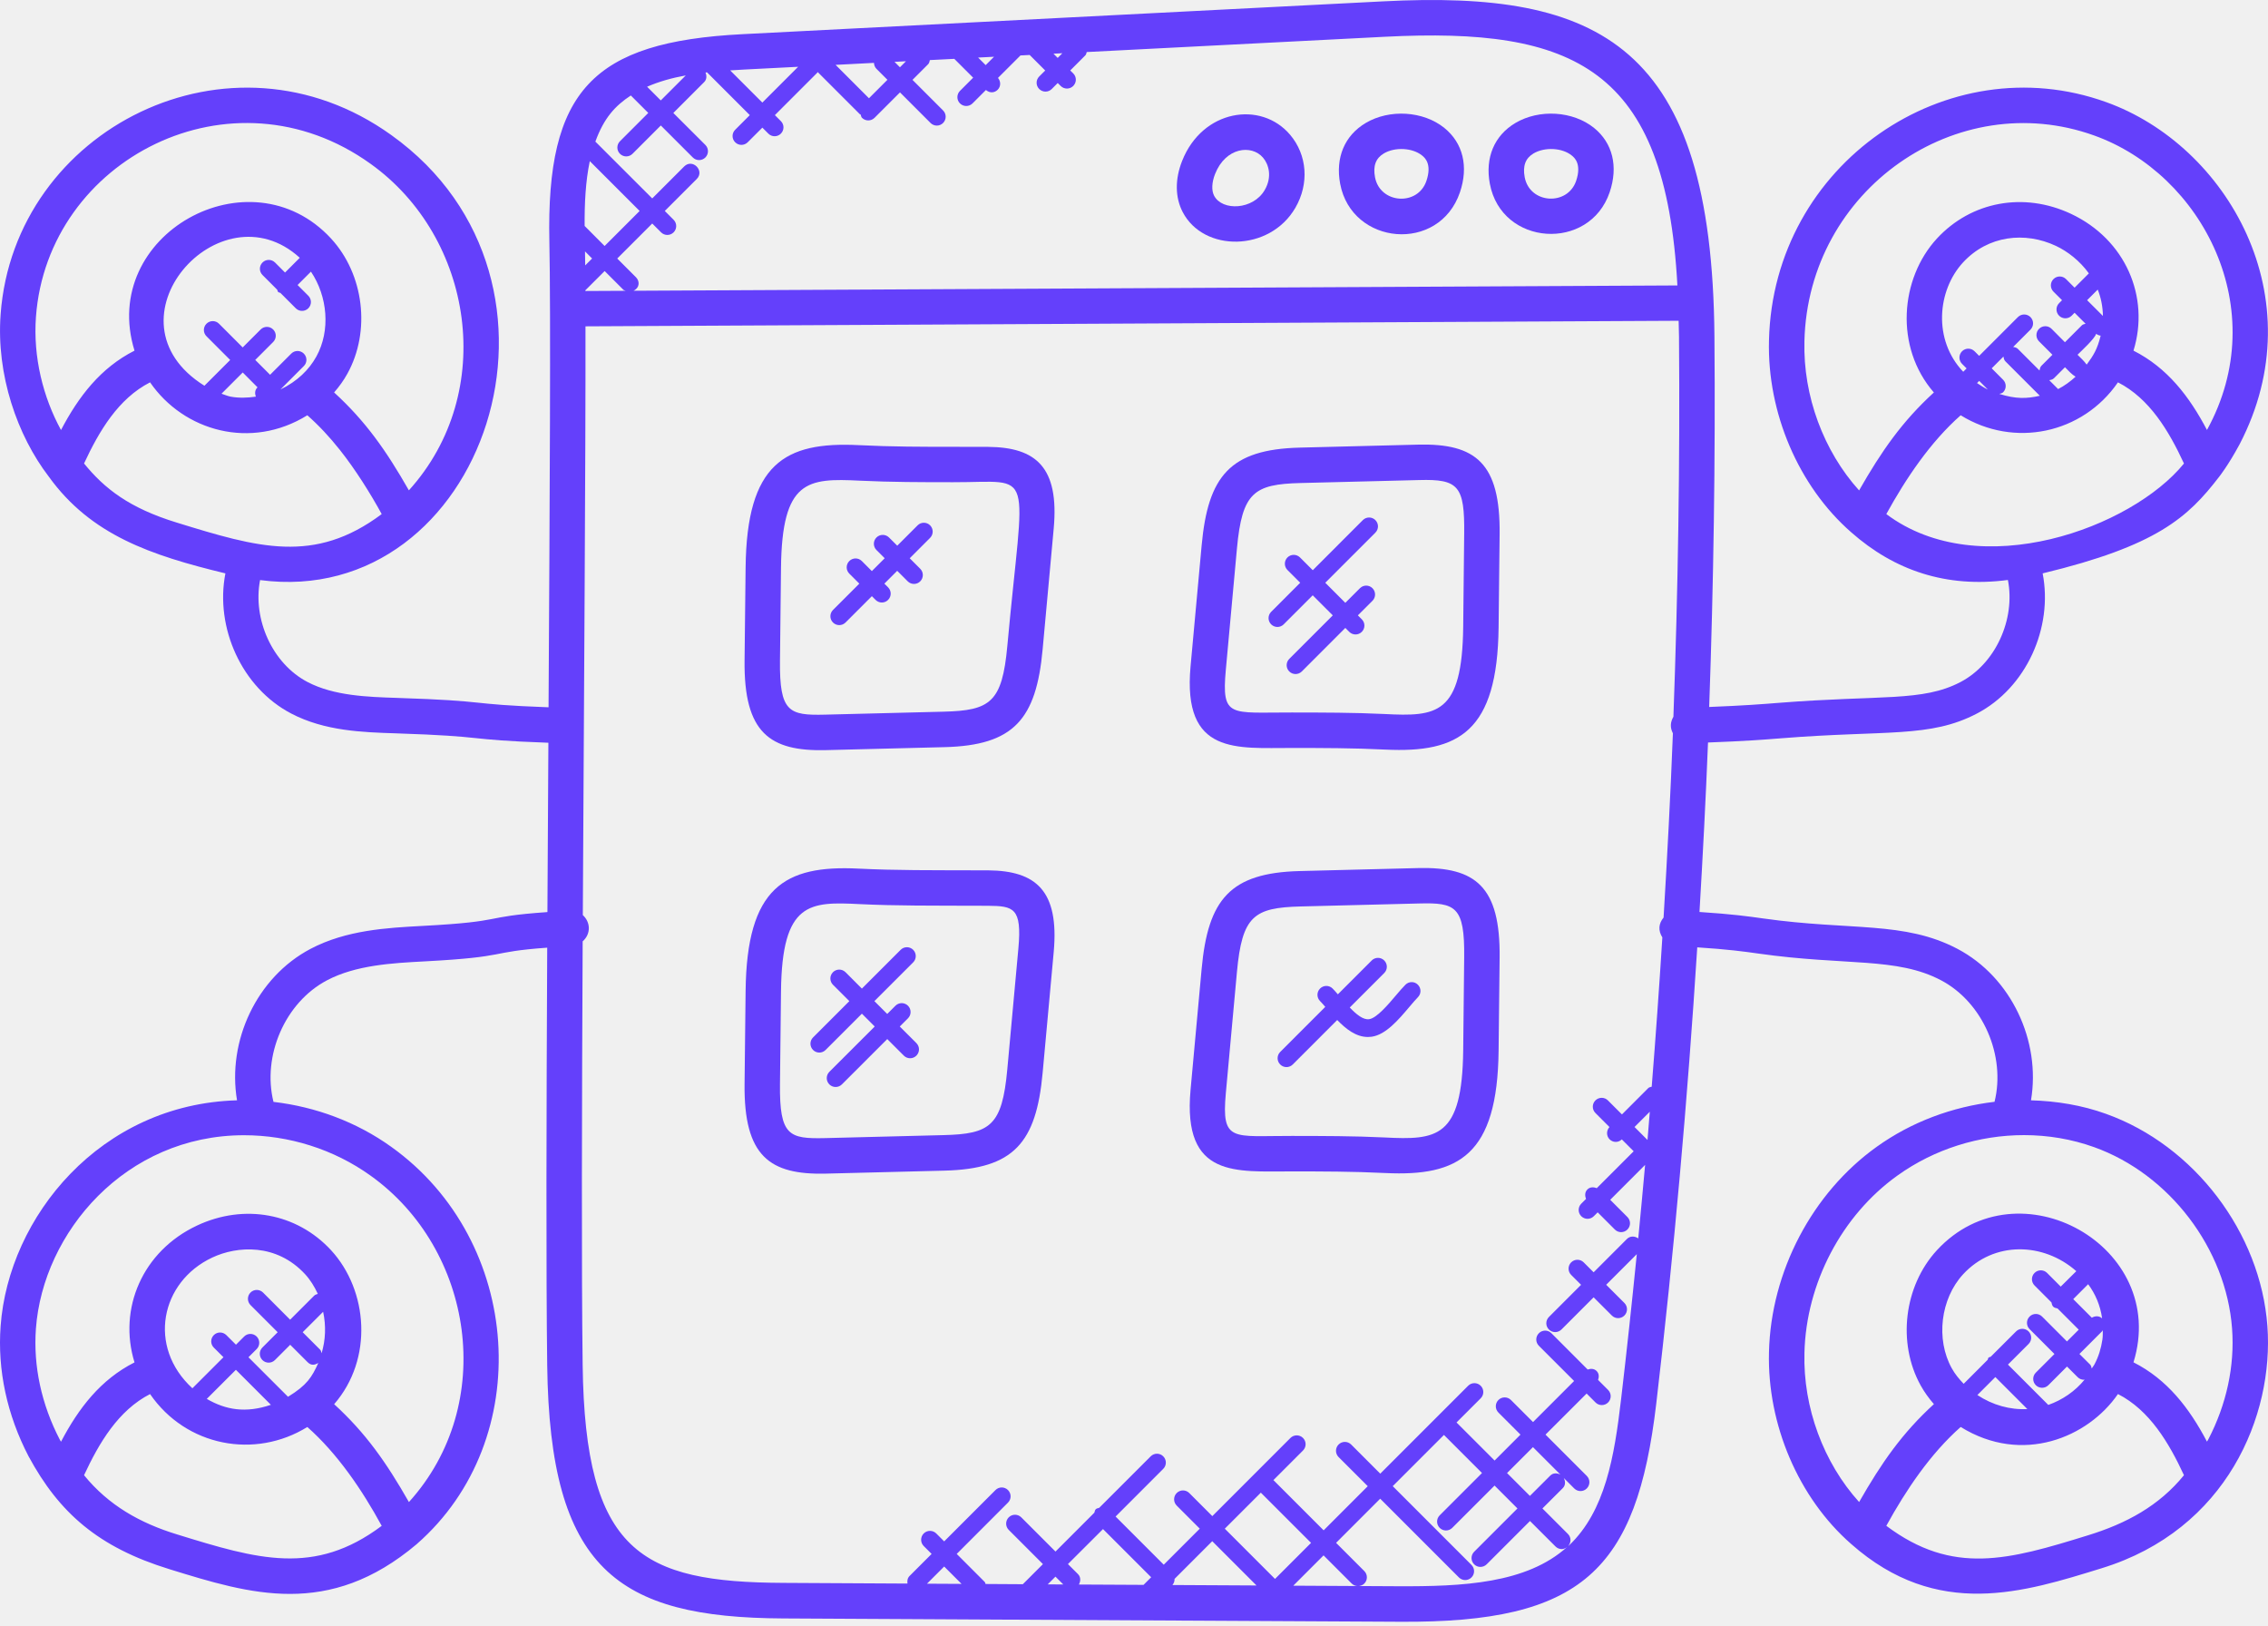
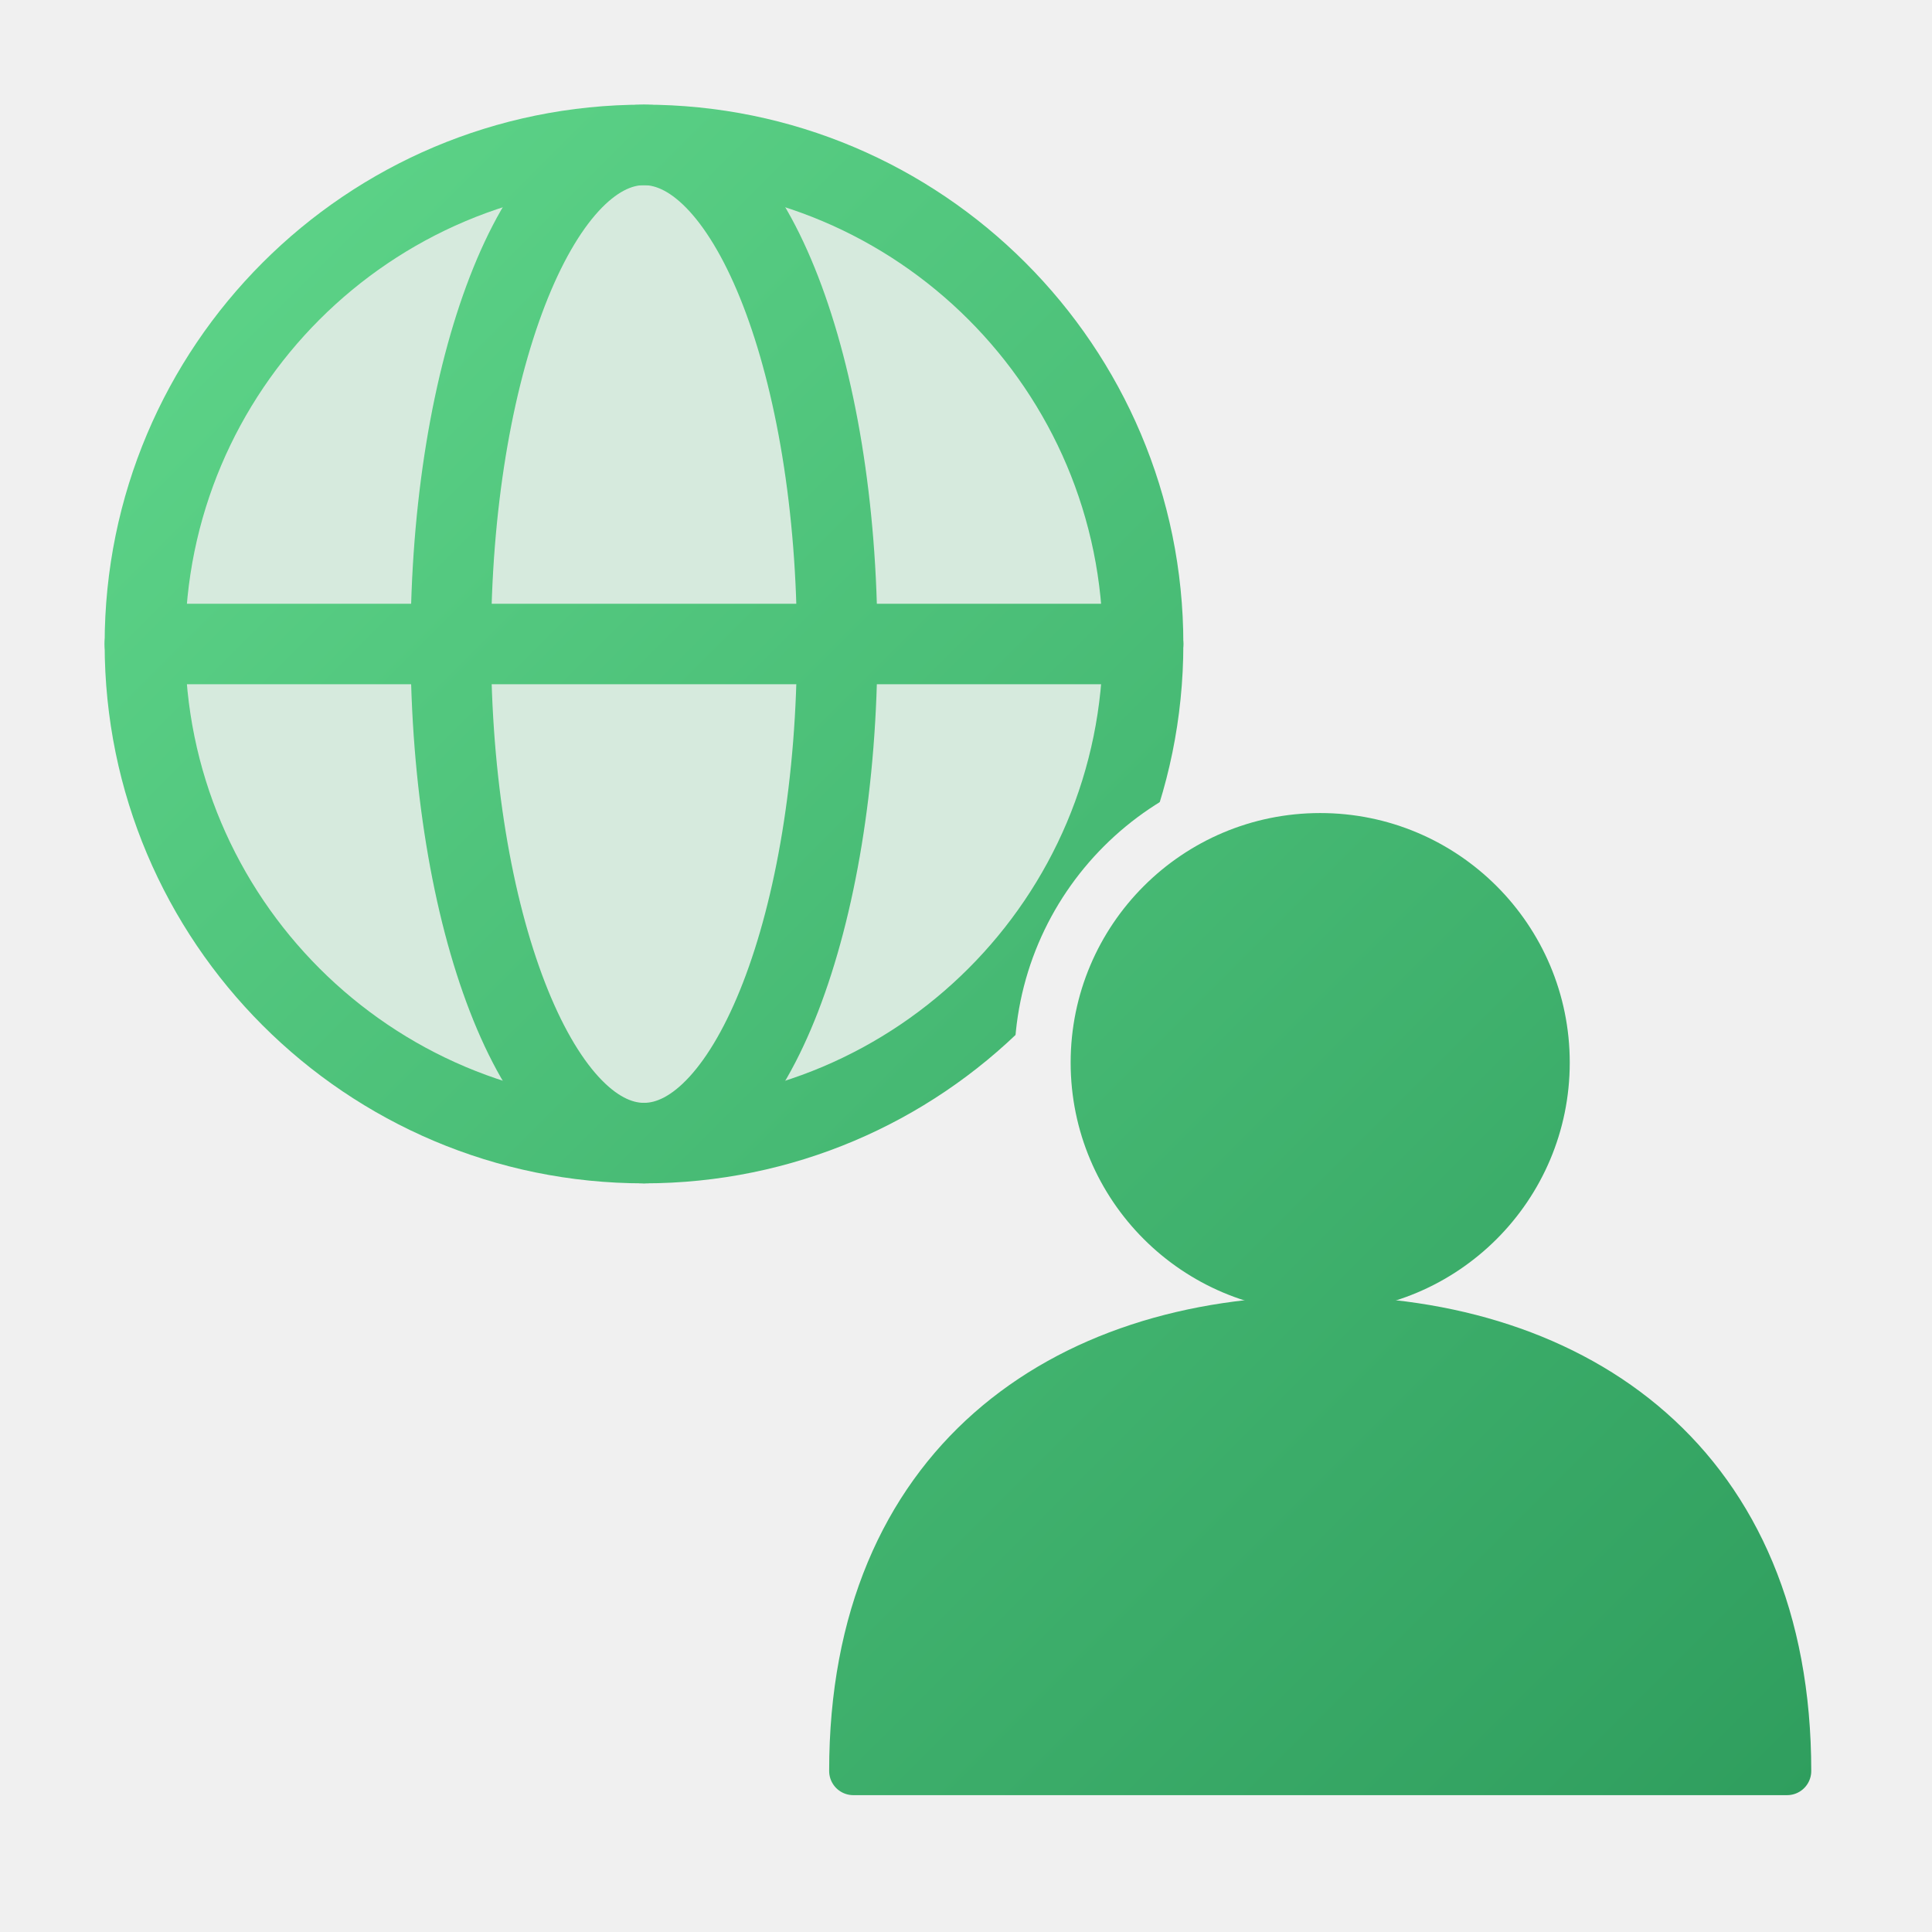
- <svg xmlns="http://www.w3.org/2000/svg" width="120" height="86" viewBox="0 0 120 86" fill="none">
-   <path d="M68.535 10.997C69.278 9.72 69.169 8.202 68.258 7.127C66.714 5.309 63.617 5.798 62.546 8.513C62.162 9.482 62.173 10.44 62.575 11.215C63.684 13.354 67.178 13.33 68.535 10.997ZM64.29 9.203C64.845 7.793 66.221 7.628 66.829 8.342C67.125 8.691 67.326 9.349 66.915 10.054C66.302 11.108 64.667 11.174 64.238 10.352C64.095 10.077 64.114 9.647 64.29 9.203Z" fill="#6440FB" />
-   <path d="M70.907 9.719C71.518 12.987 76.147 13.403 77.246 10.171C77.709 8.808 77.407 7.566 76.421 6.768C75.309 5.868 73.519 5.757 72.257 6.507C71.141 7.171 70.65 8.343 70.907 9.719ZM73.217 8.118C73.805 7.767 74.735 7.814 75.242 8.226C75.375 8.333 75.78 8.661 75.472 9.569C75.013 10.923 73.014 10.78 72.752 9.374C72.639 8.781 72.791 8.371 73.217 8.118Z" fill="#6440FB" />
-   <path d="M78.827 9.719C79.444 13.024 84.096 13.321 85.167 10.171C85.63 8.808 85.328 7.566 84.342 6.768C83.228 5.868 81.441 5.757 80.177 6.507C79.062 7.171 78.569 8.343 78.827 9.719C78.825 9.719 78.825 9.719 78.827 9.719ZM81.137 8.118C81.728 7.767 82.658 7.814 83.162 8.226C83.295 8.333 83.7 8.661 83.393 9.569C82.939 10.906 80.939 10.791 80.672 9.374C80.56 8.781 80.712 8.371 81.137 8.118Z" fill="#6440FB" />
-   <path d="M117.416 25.221C117.416 25.221 117.885 24.638 118.496 23.505C122.533 15.758 117.829 7.688 111.431 5.4C103.035 2.381 93.818 8.659 93.597 18.004C93.497 21.836 95.166 25.729 97.946 28.157C100.232 30.176 102.977 31.112 106.238 30.681C106.643 32.747 105.596 35.106 103.725 36.083C101.713 37.133 99.54 36.752 94.112 37.181C93.199 37.254 92.276 37.326 90.433 37.399C90.666 30.855 90.765 24.315 90.711 17.798C90.583 2.348 84.651 -0.523 73.174 0.072L39.28 1.808C31.354 2.213 28.898 4.795 29.067 12.78C29.144 16.41 29.088 26.507 29.024 37.416C24.515 37.249 26.11 37.084 21.003 36.919C19.441 36.868 17.673 36.81 16.276 36.081C14.406 35.106 13.36 32.751 13.761 30.686C25.595 32.25 31.548 14.897 20.703 7.144C12.187 1.03 0.751 6.829 0.033 16.626C-0.205 19.828 0.912 23.036 2.585 25.219C4.812 28.305 7.975 29.376 11.926 30.332C11.367 33.203 12.792 36.379 15.408 37.746C17.183 38.674 19.18 38.737 20.943 38.794C26.007 38.961 24.357 39.124 29.015 39.292C28.998 42.232 28.981 45.253 28.964 48.249C25.349 48.504 26.886 48.74 22.369 48.98C20.472 49.082 18.323 49.198 16.428 50.196C13.581 51.696 12.012 55.071 12.541 58.207C5.302 58.408 0.455 64.374 0.033 70.147C-0.14 72.47 0.37 74.848 1.512 77.04C3.132 80.034 5.204 81.856 8.978 83.015C13.223 84.324 17.388 85.627 22.055 81.68C22.055 81.68 22.055 81.678 22.056 81.678C28.366 76.16 27.668 65.647 20.703 60.669C18.858 59.344 16.69 58.549 14.47 58.29C13.866 55.856 15.076 53.031 17.301 51.859C18.833 51.05 20.765 50.947 22.469 50.857C27.036 50.614 25.731 50.366 28.953 50.132C28.91 58.918 28.889 67.256 28.953 72.236C29.09 83.004 32.654 85.573 41.438 85.616L74.104 85.792C83.685 85.85 86.593 83.098 87.634 74.242C88.573 66.245 89.288 58.189 89.802 50.115C91.461 50.224 92.235 50.331 93.03 50.443C97.678 51.103 100.35 50.619 102.7 51.857C104.923 53.029 106.133 55.854 105.531 58.286C103.311 58.547 101.143 59.342 99.298 60.665C95.882 63.107 93.698 67.269 93.597 71.525C93.497 75.358 95.166 79.25 97.946 81.678C102.514 85.715 107.117 84.219 111.191 82.963C117.829 80.928 120.317 74.867 119.968 70.149C119.606 65.207 116.096 60.59 111.431 58.924C110.156 58.464 108.812 58.245 107.46 58.207C107.989 55.071 106.419 51.697 103.575 50.197C100.753 48.711 97.935 49.243 93.295 48.587C92.496 48.474 91.662 48.358 89.92 48.244C90.096 45.257 90.253 42.268 90.371 39.279C92.35 39.204 93.308 39.129 94.262 39.054C99.808 38.612 102.109 39.047 104.595 37.749C107.213 36.383 108.636 33.204 108.077 30.332C114.12 28.875 115.759 27.377 117.416 25.221ZM1.902 16.765C2.513 8.411 12.277 3.398 19.61 8.668C25.041 12.551 26.335 20.745 21.634 25.939C20.436 23.841 19.356 22.296 17.678 20.76C17.945 20.453 18.183 20.126 18.378 19.772C19.625 17.524 19.263 14.514 17.515 12.617C13.227 7.971 5.219 12.405 7.117 18.549C5.324 19.457 4.162 20.968 3.228 22.748C2.275 21.009 1.747 18.878 1.902 16.765ZM11.72 20.828L12.843 19.704L13.626 20.49L13.613 20.503C13.48 20.636 13.478 20.818 13.536 20.983C13.088 21.047 12.636 21.064 12.196 20.981C12.035 20.95 11.879 20.878 11.72 20.828ZM16.075 18.705C15.891 18.521 15.595 18.521 15.411 18.705L14.29 19.826L13.505 19.041L14.453 18.092C14.637 17.908 14.637 17.612 14.453 17.43C14.27 17.246 13.973 17.246 13.79 17.43L12.841 18.379L11.588 17.125C11.405 16.941 11.108 16.941 10.925 17.125C10.741 17.308 10.741 17.605 10.925 17.788L12.179 19.043L10.816 20.406C5.288 16.95 11.632 9.78 15.861 13.637L15.081 14.417L14.551 13.886C14.367 13.703 14.071 13.703 13.889 13.886C13.705 14.07 13.705 14.366 13.889 14.548L14.667 15.326C14.688 15.366 14.684 15.411 14.716 15.444C14.748 15.478 14.796 15.473 14.834 15.493L15.65 16.309C15.741 16.401 15.861 16.446 15.981 16.446C16.101 16.446 16.221 16.401 16.313 16.309C16.497 16.125 16.497 15.829 16.313 15.645L15.745 15.077L16.452 14.37C17.333 15.675 17.498 17.49 16.737 18.863C16.351 19.562 15.728 20.175 14.838 20.603L16.073 19.367C16.259 19.185 16.259 18.889 16.075 18.705ZM4.447 24.518C5.242 22.809 6.256 21.088 7.94 20.226C9.719 22.809 13.278 23.818 16.261 21.968C16.857 22.494 17.436 23.11 17.986 23.805C18.799 24.829 19.598 26.1 20.196 27.195C16.636 29.863 13.638 28.967 9.359 27.647C6.837 26.876 5.527 25.845 4.447 24.518ZM9.359 81.168C7.413 80.572 5.744 79.633 4.447 78.039C5.242 76.331 6.256 74.61 7.94 73.747C9.848 76.52 13.493 77.201 16.261 75.489C17.855 76.895 19.167 78.828 20.196 80.718C16.636 83.385 13.628 82.487 9.359 81.168ZM10.941 74.002L12.481 72.463L14.333 74.315C12.989 74.771 11.939 74.58 10.941 74.002ZM16.936 71.396L16.015 70.475L17.097 69.394C17.256 70.13 17.228 70.879 17.016 71.589C16.994 71.522 16.99 71.448 16.936 71.396ZM16.625 68.538L15.351 69.812L13.917 68.375C13.733 68.192 13.437 68.192 13.255 68.375C13.072 68.559 13.072 68.855 13.255 69.039L14.691 70.475L13.883 71.284C13.7 71.467 13.7 71.763 13.883 71.947C14.067 72.131 14.363 72.131 14.547 71.947L15.355 71.139L16.276 72.06C16.467 72.251 16.651 72.215 16.842 72.099C16.503 72.847 16.251 73.271 15.239 73.89L13.146 71.799L13.58 71.366C13.763 71.182 13.763 70.886 13.58 70.702C13.396 70.519 13.1 70.519 12.918 70.702L12.485 71.135L11.975 70.627C11.791 70.444 11.495 70.444 11.313 70.627C11.129 70.811 11.129 71.107 11.313 71.289L11.823 71.797L10.18 73.44C7.784 71.244 8.495 67.807 11.23 66.525C12.55 65.904 14.63 65.765 16.143 67.406C16.422 67.71 16.641 68.068 16.816 68.447C16.746 68.469 16.675 68.488 16.625 68.538ZM21.636 79.46C20.438 77.362 19.358 75.817 17.68 74.282C19.761 71.889 19.474 68.265 17.517 66.137C15.706 64.174 12.921 63.662 10.428 64.83C7.531 66.189 6.243 69.236 7.117 72.071C5.324 72.978 4.162 74.49 3.228 76.267C3.207 76.23 3.188 76.2 3.166 76.162C2.193 74.293 1.756 72.262 1.9 70.288C2.272 65.205 6.631 60.054 12.912 60.054C15.276 60.054 17.652 60.787 19.61 62.194C25.041 66.073 26.337 74.267 21.636 79.46ZM99.805 80.716C100.847 78.823 102.128 76.914 103.74 75.487C107.004 77.508 110.481 76.042 112.061 73.745C113.741 74.606 114.759 76.327 115.554 78.039C114.234 79.663 112.494 80.6 110.468 81.221C106.283 82.518 103.33 83.356 99.805 80.716ZM110.674 72.394C110.651 72.32 110.646 72.243 110.588 72.187L110.023 71.625L111.234 70.413C111.249 70.398 111.246 70.374 111.259 70.357C111.257 70.524 111.263 70.689 111.238 70.865C111.169 71.332 111.036 71.76 110.829 72.155C110.788 72.24 110.723 72.311 110.674 72.394ZM110.678 69.707L109.695 68.724L110.484 67.935C110.858 68.437 111.126 69.043 111.223 69.742C111.069 69.6 110.854 69.603 110.678 69.707ZM109.033 68.062L108.311 67.338C108.128 67.155 107.831 67.155 107.648 67.338C107.464 67.522 107.464 67.819 107.648 68.002L108.542 68.897C108.563 68.977 108.574 69.062 108.636 69.124C108.698 69.185 108.782 69.198 108.863 69.217L109.986 70.34L109.363 70.963L108.047 69.647C107.863 69.463 107.567 69.463 107.385 69.647C107.201 69.83 107.201 70.127 107.385 70.31L108.701 71.627L107.715 72.613C107.531 72.797 107.531 73.093 107.715 73.277C107.899 73.46 108.195 73.46 108.379 73.277L109.365 72.29L109.929 72.853C110.021 72.945 110.141 72.99 110.261 72.99C110.278 72.99 110.289 72.973 110.306 72.971C109.794 73.601 109.116 74.06 108.375 74.321L106.241 72.187L107.333 71.096C107.516 70.912 107.516 70.616 107.333 70.432C107.149 70.249 106.853 70.249 106.671 70.432L105.328 71.773C105.291 71.793 105.246 71.788 105.214 71.82C105.182 71.852 105.188 71.897 105.167 71.934L103.898 73.204C103.654 72.952 103.435 72.684 103.268 72.382C102.415 70.845 102.673 68.707 103.868 67.41C105.497 65.645 108.114 65.709 109.858 67.245L109.033 68.062ZM105.574 72.847L107.267 74.54C106.354 74.589 105.424 74.328 104.623 73.798L105.574 72.847ZM118.099 70.284C118.245 72.258 117.806 74.291 116.841 76.145C116.816 76.188 116.796 76.22 116.771 76.263C115.834 74.482 114.671 72.973 112.883 72.067C114.778 65.942 106.789 61.474 102.482 66.137C100.736 68.034 100.376 71.042 101.621 73.288C101.818 73.642 102.055 73.972 102.323 74.278C100.645 75.813 99.563 77.364 98.366 79.458C96.488 77.385 95.396 74.463 95.473 71.57C95.56 67.892 97.444 64.297 100.393 62.188C102.349 60.783 104.725 60.048 107.089 60.048C108.351 60.048 109.609 60.257 110.799 60.684C114.788 62.113 117.789 66.06 118.099 70.284ZM56.209 2.816L55.962 3.064L55.739 2.841L56.209 2.816ZM52.152 3.445L51.752 3.045L52.594 3.002L52.152 3.445ZM45.977 5.198L44.211 3.431L46.242 3.326C46.247 3.439 46.285 3.551 46.371 3.638L46.954 4.221L45.977 5.198ZM47.329 3.272L47.935 3.24L47.616 3.559L47.329 3.272ZM39.376 3.679L42.229 3.533L40.336 5.426L38.633 3.724C38.881 3.709 39.128 3.692 39.376 3.679ZM36.284 3.99L34.962 5.312L34.238 4.588C34.866 4.315 35.554 4.121 36.284 3.99ZM33.377 5.051L34.3 5.974L32.802 7.472C32.618 7.656 32.618 7.952 32.802 8.136C32.986 8.32 33.282 8.32 33.466 8.136L34.964 6.638L36.657 8.331C36.841 8.515 37.137 8.515 37.321 8.331C37.504 8.147 37.504 7.851 37.321 7.667L35.626 5.976L37.261 4.339C37.399 4.2 37.398 4.007 37.328 3.838C37.356 3.835 37.383 3.831 37.409 3.827L39.672 6.09L38.898 6.865C38.714 7.048 38.714 7.345 38.898 7.526C39.081 7.71 39.377 7.71 39.561 7.526L40.336 6.752L40.653 7.069C40.836 7.253 41.133 7.253 41.316 7.069C41.5 6.885 41.5 6.589 41.316 6.407L40.999 6.09L43.249 3.84C43.257 3.831 43.255 3.818 43.263 3.81L45.494 6.041C45.505 6.053 45.524 6.049 45.537 6.06C45.559 6.118 45.561 6.186 45.608 6.233C45.792 6.416 46.088 6.416 46.272 6.233L47.618 4.888L49.236 6.506C49.42 6.69 49.716 6.69 49.898 6.506C50.082 6.323 50.082 6.026 49.898 5.843L48.28 4.225L49.109 3.396C49.169 3.336 49.178 3.255 49.199 3.178L50.492 3.113L51.49 4.11L50.792 4.808C50.609 4.991 50.609 5.288 50.792 5.47C50.976 5.653 51.272 5.653 51.456 5.47L52.165 4.761C52.386 4.946 52.632 4.905 52.789 4.746C52.962 4.573 52.958 4.305 52.804 4.121L53.993 2.933L54.48 2.908L55.302 3.73L54.985 4.046C54.801 4.23 54.801 4.526 54.985 4.708C55.169 4.892 55.465 4.892 55.649 4.708L55.965 4.391L56.121 4.547C56.305 4.731 56.601 4.731 56.785 4.547C56.969 4.363 56.969 4.067 56.785 3.883L56.626 3.728L57.426 2.927C57.475 2.878 57.475 2.813 57.499 2.753L73.272 1.945C83.286 1.433 88.133 3.587 88.751 15.1L33.522 15.381C33.871 15.199 33.841 14.86 33.648 14.666L32.658 13.676L34.51 11.824L34.977 12.291C35.161 12.475 35.457 12.475 35.641 12.291C35.824 12.107 35.824 11.811 35.641 11.627L35.174 11.16L36.865 9.469C37.3 9.034 36.642 8.366 36.201 8.805L34.51 10.496L31.501 7.491C31.956 6.24 32.545 5.599 33.377 5.051ZM30.933 11.953C30.925 10.768 30.981 9.595 31.206 8.524L33.843 11.16L31.99 13.013L30.933 11.953ZM31.328 13.675L30.963 14.04C30.959 13.776 30.957 13.526 30.953 13.298L31.328 13.675ZM30.972 15.356L31.992 14.338L32.982 15.328C33.018 15.364 33.068 15.36 33.111 15.383L30.972 15.394C30.972 15.379 30.972 15.368 30.972 15.356ZM49.047 83.778L49.956 82.869L50.875 83.788L49.047 83.778ZM58.36 80.889L60.908 83.437L60.505 83.84L57.083 83.822C57.184 83.643 57.188 83.422 57.036 83.27L56.505 82.74L58.36 80.889ZM66.711 78.962L69.368 81.618L67.461 83.525L64.804 80.868L66.711 78.962ZM70.03 82.28L71.522 83.773C71.609 83.859 71.721 83.897 71.834 83.902L68.427 83.883L70.03 82.28ZM66.482 83.872L62.033 83.848C62.112 83.754 62.151 83.641 62.145 83.525L64.14 81.53L66.482 83.872ZM56.258 83.818L55.435 83.814L55.844 83.405L56.258 83.818ZM73.941 83.913L71.873 83.902C71.985 83.897 72.098 83.859 72.184 83.773C72.368 83.589 72.368 83.293 72.184 83.109L70.692 81.617L73.026 79.282L77.192 83.448C77.376 83.632 77.672 83.632 77.856 83.448C78.04 83.265 78.04 82.968 77.856 82.785L73.69 78.618L76.399 75.909L78.413 77.923L76.174 80.162C75.99 80.345 75.99 80.641 76.174 80.825C76.358 81.009 76.654 81.009 76.838 80.825L79.077 78.587L80.288 79.798L77.997 82.089C77.813 82.273 77.813 82.569 77.997 82.753C78.18 82.936 78.477 82.936 78.66 82.753L80.952 80.462L82.303 81.811C82.395 81.903 82.515 81.948 82.635 81.948C82.738 81.948 82.836 81.898 82.922 81.83C80.772 83.775 77.389 83.93 73.941 83.913ZM79.738 77.925L81.109 76.554L82.56 78.005C82.384 77.915 82.174 77.912 82.026 78.058L80.948 79.134L79.738 77.925ZM83.029 81.742C83.012 81.759 82.99 81.77 82.973 81.787C83.136 81.603 83.138 81.326 82.962 81.15L81.61 79.798L82.688 78.722C82.836 78.573 82.832 78.363 82.74 78.187L83.293 78.74C83.477 78.924 83.773 78.924 83.957 78.74C84.141 78.556 84.141 78.26 83.957 78.076L81.773 75.892L83.948 73.719L84.42 74.192C84.604 74.375 84.9 74.375 85.084 74.192C85.268 74.008 85.268 73.712 85.084 73.528L84.555 72.999C84.612 72.836 84.608 72.656 84.477 72.527C84.345 72.395 84.167 72.392 84.004 72.448L82.086 70.528C81.902 70.344 81.606 70.344 81.422 70.528C81.238 70.712 81.238 71.008 81.422 71.192L83.286 73.055L81.113 75.228L79.945 74.06C79.761 73.877 79.465 73.877 79.281 74.06C79.097 74.244 79.097 74.54 79.281 74.724L80.449 75.892L79.079 77.263L77.065 75.249L78.344 73.97C78.527 73.787 78.527 73.49 78.344 73.307C78.16 73.123 77.864 73.123 77.68 73.307L73.03 77.957L71.489 76.415C71.305 76.231 71.008 76.231 70.825 76.415C70.641 76.599 70.641 76.895 70.825 77.079L72.368 78.62L70.034 80.955L67.377 78.298L68.942 76.732C69.126 76.548 69.126 76.252 68.942 76.068C68.758 75.885 68.462 75.885 68.278 76.068L64.144 80.203L62.924 78.982C62.74 78.798 62.444 78.798 62.26 78.982C62.076 79.166 62.076 79.462 62.26 79.646L63.48 80.867L61.574 82.773L59.026 80.225L61.547 77.703C61.731 77.52 61.731 77.223 61.547 77.04C61.364 76.856 61.067 76.856 60.884 77.04L58.159 79.764C58.097 79.787 58.028 79.788 57.977 79.839C57.927 79.89 57.925 79.957 57.902 80.021L55.846 82.078L54.036 80.268C53.852 80.085 53.556 80.085 53.372 80.268C53.189 80.452 53.189 80.748 53.372 80.932L55.182 82.742L54.122 83.801C54.12 83.803 54.122 83.805 54.12 83.805L52.146 83.793C52.126 83.758 52.131 83.715 52.101 83.685L50.62 82.203L53.333 79.488C53.517 79.305 53.517 79.008 53.333 78.825C53.149 78.641 52.853 78.641 52.671 78.825L49.956 81.54L49.538 81.121C49.354 80.938 49.058 80.938 48.874 81.121C48.691 81.305 48.691 81.602 48.874 81.785L49.292 82.203L48.124 83.371C48.014 83.482 47.993 83.628 48.016 83.771L41.447 83.735C33.949 83.696 30.955 82.147 30.828 72.206C30.764 67.175 30.786 58.697 30.829 49.798C31.279 49.399 31.244 48.776 30.837 48.409C30.897 36.681 30.989 24.437 30.978 17.263L88.817 16.969C88.823 17.248 88.834 17.526 88.836 17.807C88.89 24.493 88.787 31.204 88.54 37.916C88.378 38.201 88.352 38.477 88.513 38.792C88.388 42.041 88.215 45.291 88.02 48.538C87.75 48.868 87.728 49.226 87.955 49.59C87.79 52.224 87.602 54.857 87.392 57.486C87.33 57.508 87.261 57.51 87.21 57.56L85.817 58.954L85.076 58.213C84.893 58.029 84.597 58.029 84.413 58.213C84.229 58.397 84.229 58.693 84.413 58.877L85.157 59.621C84.987 59.805 84.985 60.09 85.163 60.27C85.333 60.44 85.609 60.465 85.811 60.275L86.438 60.902L84.484 62.855C84.315 62.786 84.124 62.786 83.987 62.925C83.85 63.062 83.85 63.253 83.918 63.422L83.665 63.675C83.481 63.858 83.481 64.155 83.665 64.338C83.848 64.522 84.145 64.522 84.328 64.338L84.533 64.134L85.442 65.043C85.626 65.227 85.922 65.227 86.106 65.043C86.29 64.86 86.29 64.564 86.106 64.38L85.197 63.47L87.043 61.623C86.927 62.921 86.805 64.217 86.68 65.512C86.496 65.381 86.248 65.375 86.083 65.54L84.319 67.305L83.794 66.78C83.61 66.596 83.314 66.596 83.13 66.78C82.947 66.963 82.947 67.26 83.13 67.442L83.655 67.967L81.953 69.669C81.769 69.853 81.769 70.149 81.953 70.331C82.137 70.515 82.433 70.515 82.617 70.331L84.319 68.629L85.283 69.592C85.466 69.776 85.763 69.776 85.947 69.592C86.13 69.409 86.13 69.112 85.947 68.928L84.983 67.965L86.603 66.345C86.346 68.908 86.072 71.465 85.772 74.015C85.416 77.051 84.938 79.921 83.029 81.742ZM87.169 60.305L86.483 59.619L87.291 58.811C87.248 59.31 87.212 59.809 87.169 60.305ZM95.472 18.051C95.661 10.013 103.56 4.566 110.798 7.166C116.516 9.21 120.278 16.369 116.771 22.746C115.834 20.965 114.671 19.455 112.883 18.549C113.76 15.713 112.464 12.666 109.573 11.31C107.079 10.14 104.299 10.654 102.482 12.619C100.532 14.738 100.232 18.36 102.321 20.762C100.643 22.298 99.561 23.848 98.365 25.943C96.488 23.865 95.397 20.944 95.472 18.051ZM110.43 15.88L110.991 15.319C111.159 15.739 111.257 16.204 111.266 16.714L110.43 15.88ZM109.766 15.218L109.313 14.764C109.129 14.58 108.833 14.58 108.649 14.764C108.465 14.948 108.465 15.244 108.649 15.428L109.103 15.881L108.947 16.037C108.763 16.221 108.763 16.517 108.947 16.701C109.131 16.884 109.427 16.884 109.611 16.701L109.766 16.545L110.348 17.126C110.282 17.149 110.209 17.153 110.156 17.205L109.256 18.105L108.549 17.395C108.366 17.211 108.069 17.211 107.886 17.395C107.702 17.578 107.702 17.875 107.886 18.058L108.594 18.767L108.013 19.348C107.944 19.418 107.927 19.509 107.91 19.599L106.768 18.458C106.699 18.388 106.607 18.369 106.517 18.353L107.432 17.438C107.616 17.254 107.616 16.958 107.432 16.774C107.248 16.59 106.952 16.59 106.768 16.774L104.717 18.825L104.475 18.583C104.291 18.399 103.995 18.399 103.811 18.583C103.628 18.767 103.628 19.063 103.811 19.247L104.053 19.489L103.875 19.667C102.265 17.983 102.503 15.364 103.86 13.888C105.191 12.444 107.147 12.244 108.774 13.005C109.397 13.298 110.04 13.794 110.522 14.462L109.766 15.218ZM104.719 20.149L105.178 20.608C104.978 20.513 104.792 20.389 104.605 20.265L104.719 20.149ZM105.78 20.837C105.851 20.814 105.926 20.809 105.984 20.753C106.168 20.569 106.168 20.273 105.984 20.089L105.381 19.485L106.001 18.864C106.018 18.954 106.035 19.046 106.106 19.116L107.927 20.936C107.235 21.092 106.678 21.116 105.78 20.837ZM108.894 20.582L108.426 20.113C108.516 20.096 108.608 20.078 108.677 20.008L109.258 19.427C109.446 19.613 109.609 19.802 109.819 19.928C109.536 20.186 109.228 20.41 108.894 20.582ZM110.406 19.288C110.265 19.093 110.106 18.949 109.922 18.767C110.128 18.561 110.835 17.914 110.908 17.657C110.979 17.713 111.062 17.747 111.146 17.756C110.97 18.471 110.771 18.795 110.406 19.288ZM99.805 27.195C100.843 25.311 102.128 23.393 103.74 21.968C106.562 23.715 110.186 22.95 112.061 20.226C113.741 21.086 114.759 22.806 115.554 24.52C112.791 27.924 104.743 30.896 99.805 27.195Z" fill="#6440FB" />
-   <path d="M52.29 23.64C52.288 23.64 52.288 23.64 52.29 23.64L50.424 23.636C48.812 23.636 47.196 23.636 45.427 23.548C41.511 23.353 39.51 24.532 39.45 30.018L39.395 34.934C39.352 38.765 40.723 39.755 43.702 39.682L49.976 39.524C53.638 39.431 54.827 38.054 55.166 34.351L55.753 27.948C56.044 24.72 54.819 23.662 52.29 23.64ZM53.297 34.179C53.023 37.164 52.389 37.586 49.927 37.648L43.654 37.805C41.751 37.852 41.239 37.678 41.269 34.953L41.323 30.037C41.376 25.381 42.72 25.29 45.502 25.428C47.136 25.507 48.782 25.509 50.424 25.509C54.828 25.522 54.18 24.517 53.297 34.179Z" fill="#6440FB" />
-   <path d="M75.04 23.521L68.769 23.679C65.086 23.773 63.916 25.175 63.579 28.854L62.992 35.257C62.562 39.976 65.457 39.558 68.35 39.568C69.952 39.568 71.555 39.568 73.308 39.654C77.185 39.841 79.231 38.705 79.291 33.183L79.345 28.269C79.39 24.489 78.07 23.45 75.04 23.521ZM77.418 33.163C77.365 37.818 76.021 37.914 73.239 37.771C71.617 37.693 69.984 37.693 68.352 37.691C65.094 37.681 64.623 38.008 64.859 35.426L65.446 29.023C65.72 26.043 66.35 25.614 68.816 25.552L75.087 25.395C77.172 25.336 77.5 25.711 77.47 28.246L77.418 33.163Z" fill="#6440FB" />
-   <path d="M52.29 46.042C52.288 46.042 52.288 46.042 52.29 46.042C49.039 46.033 47.452 46.048 45.427 45.95C41.503 45.752 39.51 46.948 39.45 52.421L39.395 57.337C39.352 61.17 40.727 62.158 43.702 62.085L49.976 61.927C53.638 61.834 54.827 60.457 55.166 56.754L55.753 50.351C56.044 47.122 54.819 46.063 52.29 46.042ZM53.882 50.177L53.295 56.58C53.021 59.565 52.387 59.987 49.925 60.048L43.654 60.206C41.76 60.249 41.239 60.095 41.269 57.354L41.323 52.438C41.376 47.692 42.844 47.696 45.502 47.829C47.413 47.921 49.183 47.906 52.273 47.916C53.623 47.929 54.08 48.017 53.882 50.177Z" fill="#6440FB" />
-   <path d="M75.04 45.921L68.769 46.079C65.086 46.173 63.916 47.575 63.579 51.254L62.992 57.657C62.564 62.358 65.431 61.958 68.35 61.968C69.952 61.968 71.555 61.968 73.308 62.054C77.185 62.241 79.231 61.103 79.291 55.583L79.345 50.669C79.39 46.889 78.07 45.85 75.04 45.921ZM77.418 55.562C77.365 60.218 76.021 60.314 73.239 60.171C71.617 60.093 69.984 60.093 68.352 60.091C65.221 60.081 64.619 60.451 64.859 57.826L65.446 51.423C65.72 48.443 66.35 48.016 68.816 47.952L75.087 47.794C77.009 47.744 77.502 47.941 77.47 50.646L77.418 55.562Z" fill="#6440FB" />
-   <path d="M72.109 27.513L69.458 30.165L68.783 29.489C68.599 29.306 68.303 29.306 68.119 29.489C67.936 29.673 67.936 29.97 68.119 30.153L68.794 30.828L67.257 32.366C67.073 32.55 67.073 32.846 67.257 33.029C67.441 33.213 67.737 33.213 67.919 33.029L69.456 31.492L70.518 32.553L68.215 34.856C68.031 35.039 68.031 35.336 68.215 35.52C68.399 35.703 68.695 35.703 68.879 35.52L71.181 33.217L71.389 33.425C71.573 33.609 71.869 33.609 72.053 33.425C72.237 33.241 72.237 32.945 72.053 32.761L71.845 32.553L72.618 31.781C72.801 31.597 72.801 31.301 72.618 31.117C72.434 30.933 72.138 30.933 71.954 31.117L71.181 31.89L70.12 30.828L72.771 28.177C72.955 27.993 72.955 27.697 72.771 27.513C72.589 27.33 72.291 27.33 72.109 27.513Z" fill="#6440FB" />
-   <path d="M48.551 27.79L47.473 28.868L47.038 28.433C46.854 28.25 46.558 28.25 46.374 28.433C46.19 28.617 46.19 28.913 46.374 29.097L46.809 29.532L46.13 30.211L45.6 29.68C45.416 29.496 45.12 29.496 44.936 29.68C44.752 29.864 44.752 30.16 44.936 30.344L45.467 30.875L44.073 32.268C43.89 32.451 43.89 32.748 44.073 32.931C44.257 33.115 44.553 33.115 44.737 32.931L46.13 31.538L46.327 31.735C46.511 31.919 46.807 31.919 46.989 31.735C47.173 31.551 47.173 31.255 46.989 31.071L46.792 30.875L47.471 30.196L48.028 30.753C48.212 30.936 48.508 30.936 48.69 30.753C48.873 30.569 48.873 30.273 48.69 30.089L48.133 29.532L49.211 28.454C49.395 28.27 49.395 27.974 49.211 27.79C49.031 27.608 48.733 27.608 48.551 27.79Z" fill="#6440FB" />
-   <path d="M74.362 52.092C74.215 52.236 74.047 52.437 73.861 52.654C73.454 53.134 72.841 53.86 72.445 53.914C72.125 53.965 71.757 53.655 71.416 53.297L73.24 51.473C73.424 51.289 73.424 50.993 73.24 50.809C73.057 50.625 72.76 50.625 72.577 50.809L70.786 52.6C70.692 52.493 70.595 52.379 70.509 52.294C70.325 52.11 70.029 52.11 69.845 52.294C69.661 52.478 69.661 52.774 69.845 52.958C69.931 53.042 70.027 53.157 70.12 53.264L67.736 55.648C67.552 55.832 67.552 56.129 67.736 56.312C67.919 56.496 68.216 56.496 68.399 56.312L70.752 53.959C71.215 54.437 71.748 54.857 72.376 54.857C72.44 54.857 72.507 54.853 72.573 54.844C73.321 54.739 73.987 53.955 74.573 53.262C74.739 53.067 74.89 52.887 75.02 52.755C75.204 52.572 75.204 52.275 75.02 52.092C74.842 51.908 74.545 51.908 74.362 52.092Z" fill="#6440FB" />
-   <path d="M47.607 54.303L48.042 53.868C48.225 53.684 48.225 53.388 48.042 53.204C47.858 53.02 47.562 53.02 47.378 53.204L46.943 53.639L46.264 52.96L48.316 50.909C48.499 50.725 48.499 50.429 48.316 50.245C48.132 50.062 47.836 50.062 47.654 50.245L45.602 52.297L44.736 51.43C44.552 51.246 44.256 51.246 44.072 51.43C43.889 51.614 43.889 51.91 44.072 52.094L44.939 52.96L43.019 54.88C42.835 55.064 42.835 55.36 43.019 55.544C43.202 55.728 43.499 55.728 43.682 55.544L45.602 53.624L46.281 54.303L43.881 56.701C43.697 56.885 43.697 57.181 43.881 57.365C44.065 57.548 44.361 57.548 44.545 57.365L46.945 54.967L47.822 55.844C48.006 56.028 48.302 56.028 48.486 55.844C48.67 55.66 48.67 55.364 48.486 55.18L47.607 54.303Z" fill="#6440FB" />
+ <svg xmlns="http://www.w3.org/2000/svg" width="120" height="120" viewBox="0 0 120 120" fill="none" role="img" aria-labelledby="social-sciences-t">
+   <defs>
+     <linearGradient id="social-sciences-g" gradientUnits="userSpaceOnUse" x1="8" y1="8" x2="112" y2="112">
+       <stop stop-color="#5FD68A" />
+       <stop offset="1" stop-color="#2F9E5E" />
+     </linearGradient>
+     <mask id="social-sciences-gap" maskUnits="userSpaceOnUse" x="0" y="0" width="120" height="120">
+       <rect width="120" height="120" fill="#fff" />
+       <circle cx="82" cy="66" r="14" fill="#000" stroke="#000" stroke-width="10" stroke-linejoin="round" />
+       <path d="M53 110C53 91 66 82 82 82C98 82 111 91 111 110Z" fill="#000" stroke="#000" stroke-width="10" stroke-linejoin="round" />
+     </mask>
+   </defs>
+   <g mask="url(#social-sciences-gap)">
+     <g fill="#50C878" fill-opacity=".16" stroke="url(#social-sciences-g)" stroke-width="5" stroke-linejoin="round">
+       <circle cx="40" cy="40" r="31" />
+     </g>
+     <g stroke="url(#social-sciences-g)" stroke-width="5" stroke-linecap="round" stroke-linejoin="round">
+       <ellipse cx="40" cy="40" rx="12" ry="31" />
+       <path d="M9 40H71" />
+     </g>
+   </g>
+   <circle cx="82" cy="66" r="14" fill="url(#social-sciences-g)" stroke="url(#social-sciences-g)" stroke-width="3" stroke-linejoin="round" />
+   <path d="M53 110C53 91 66 82 82 82C98 82 111 91 111 110Z" fill="url(#social-sciences-g)" stroke="url(#social-sciences-g)" stroke-width="3" stroke-linejoin="round" />
</svg>
